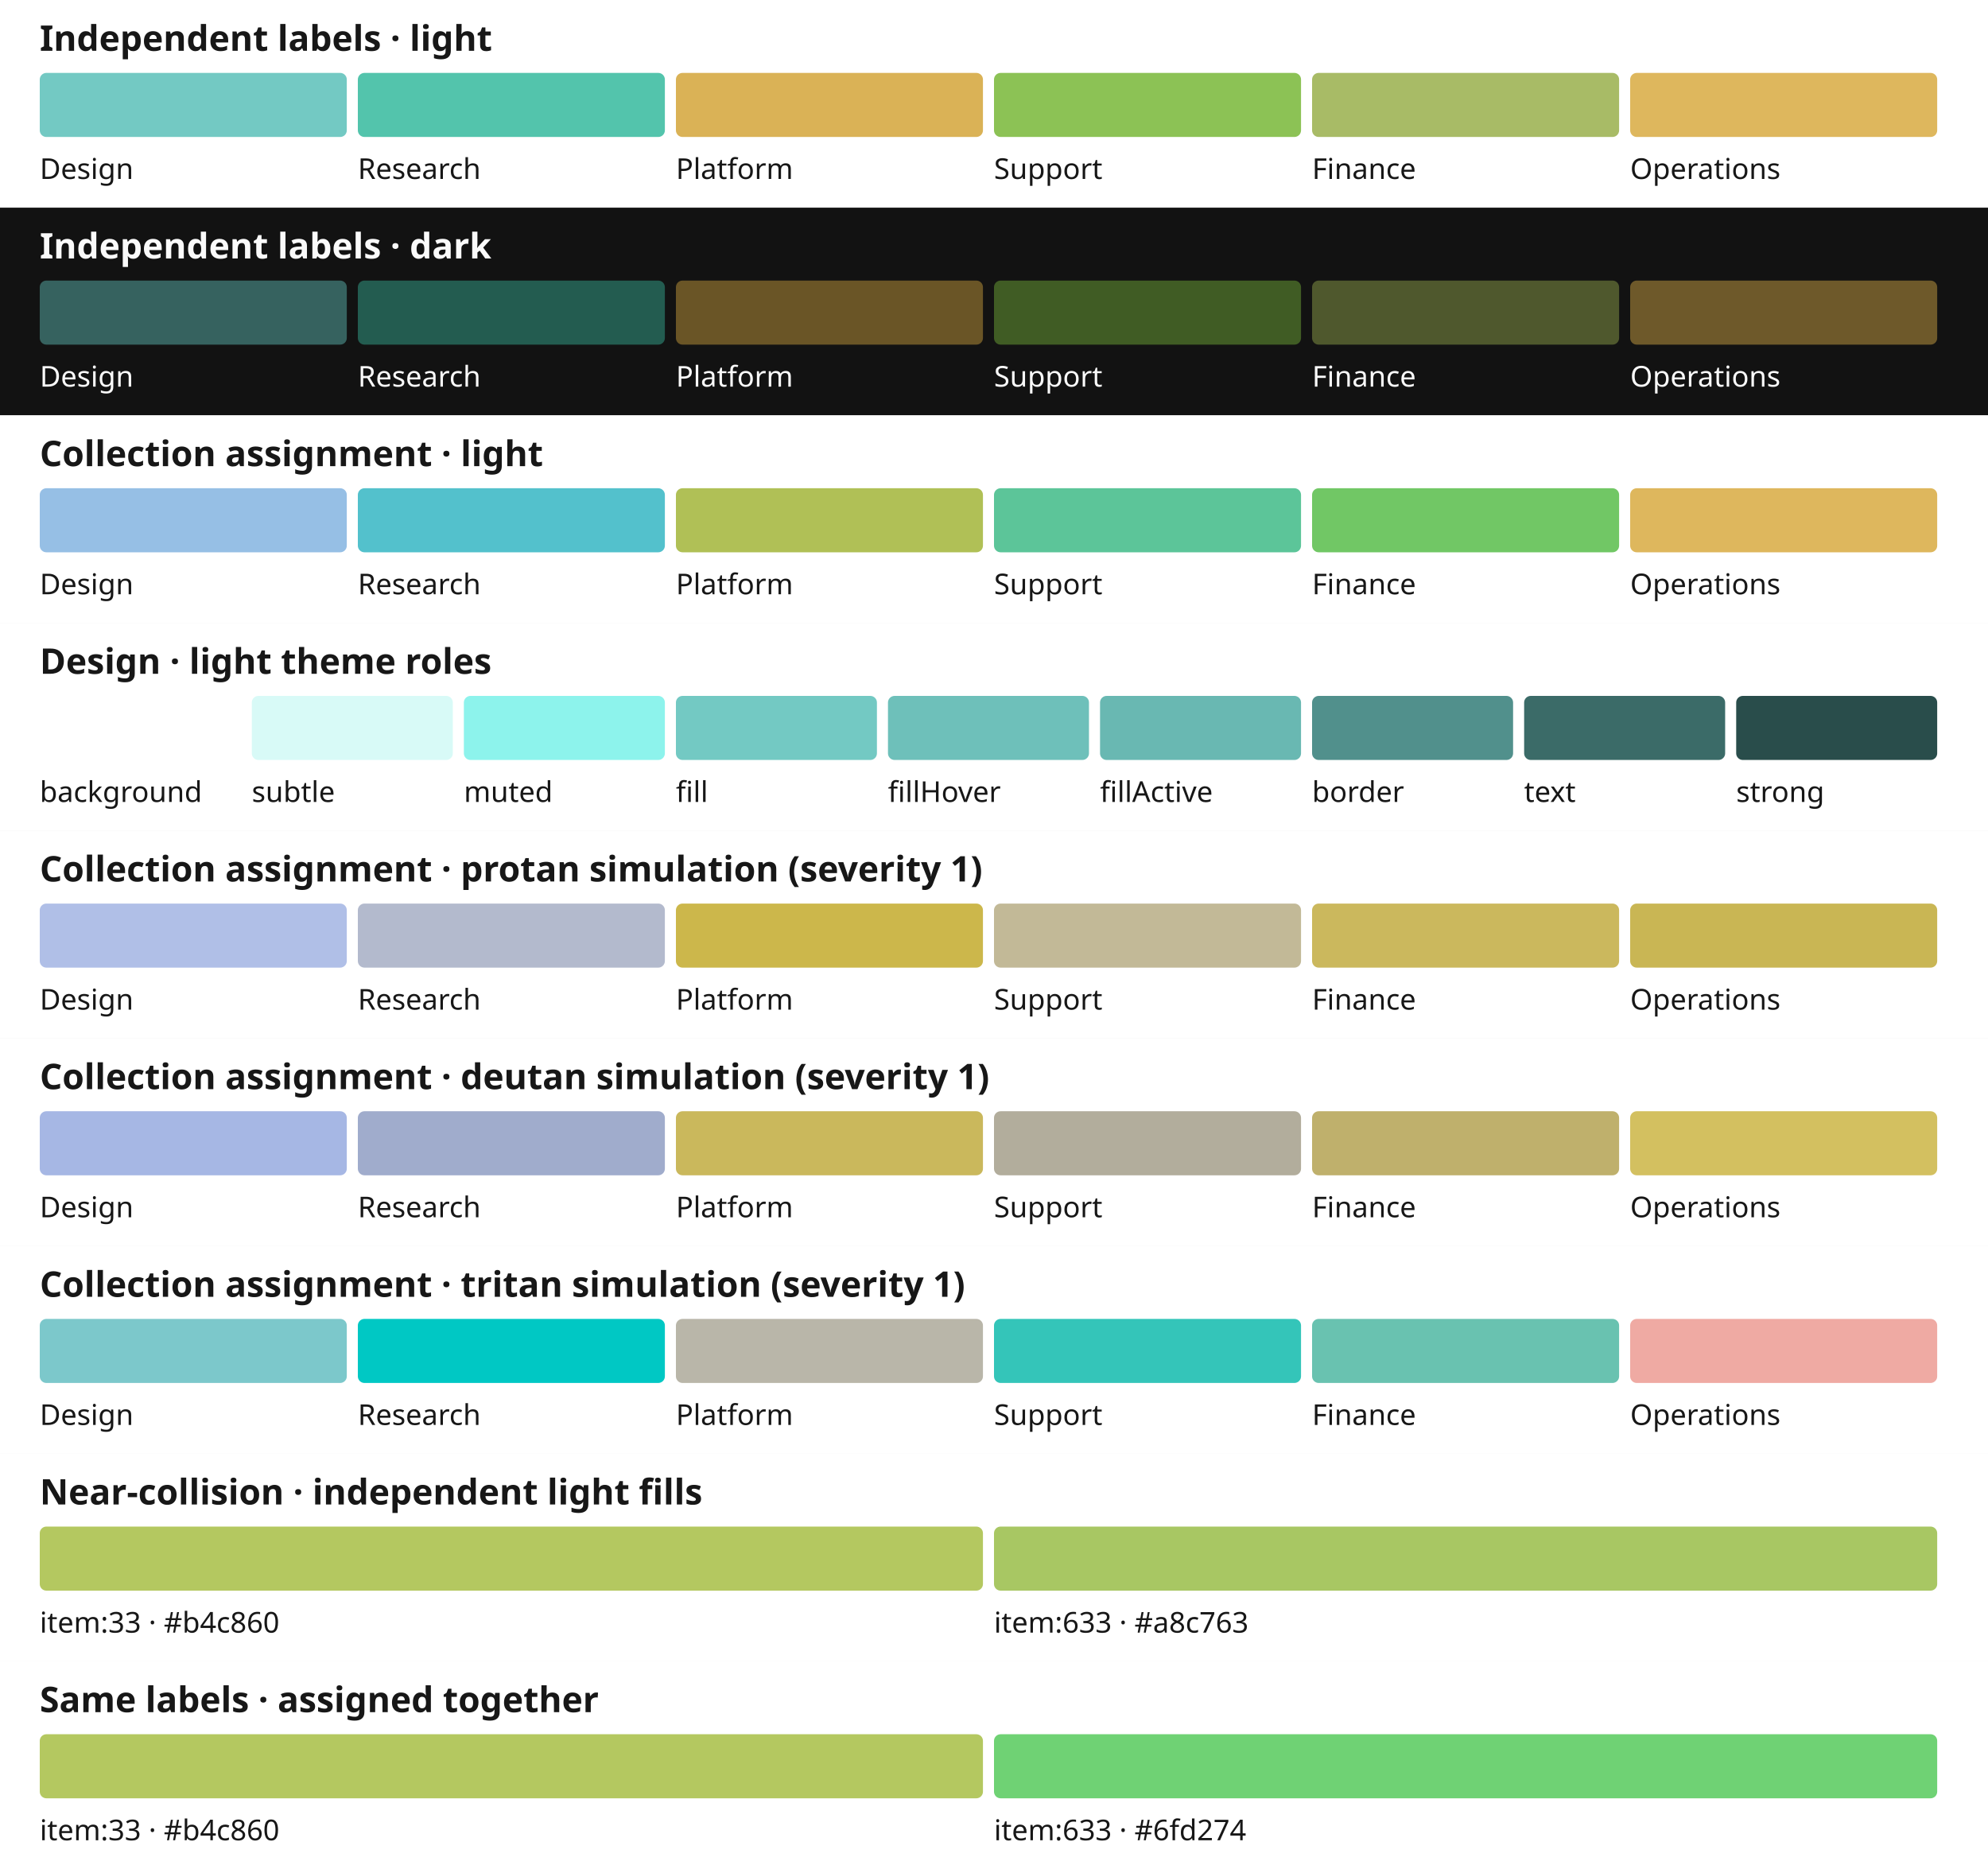
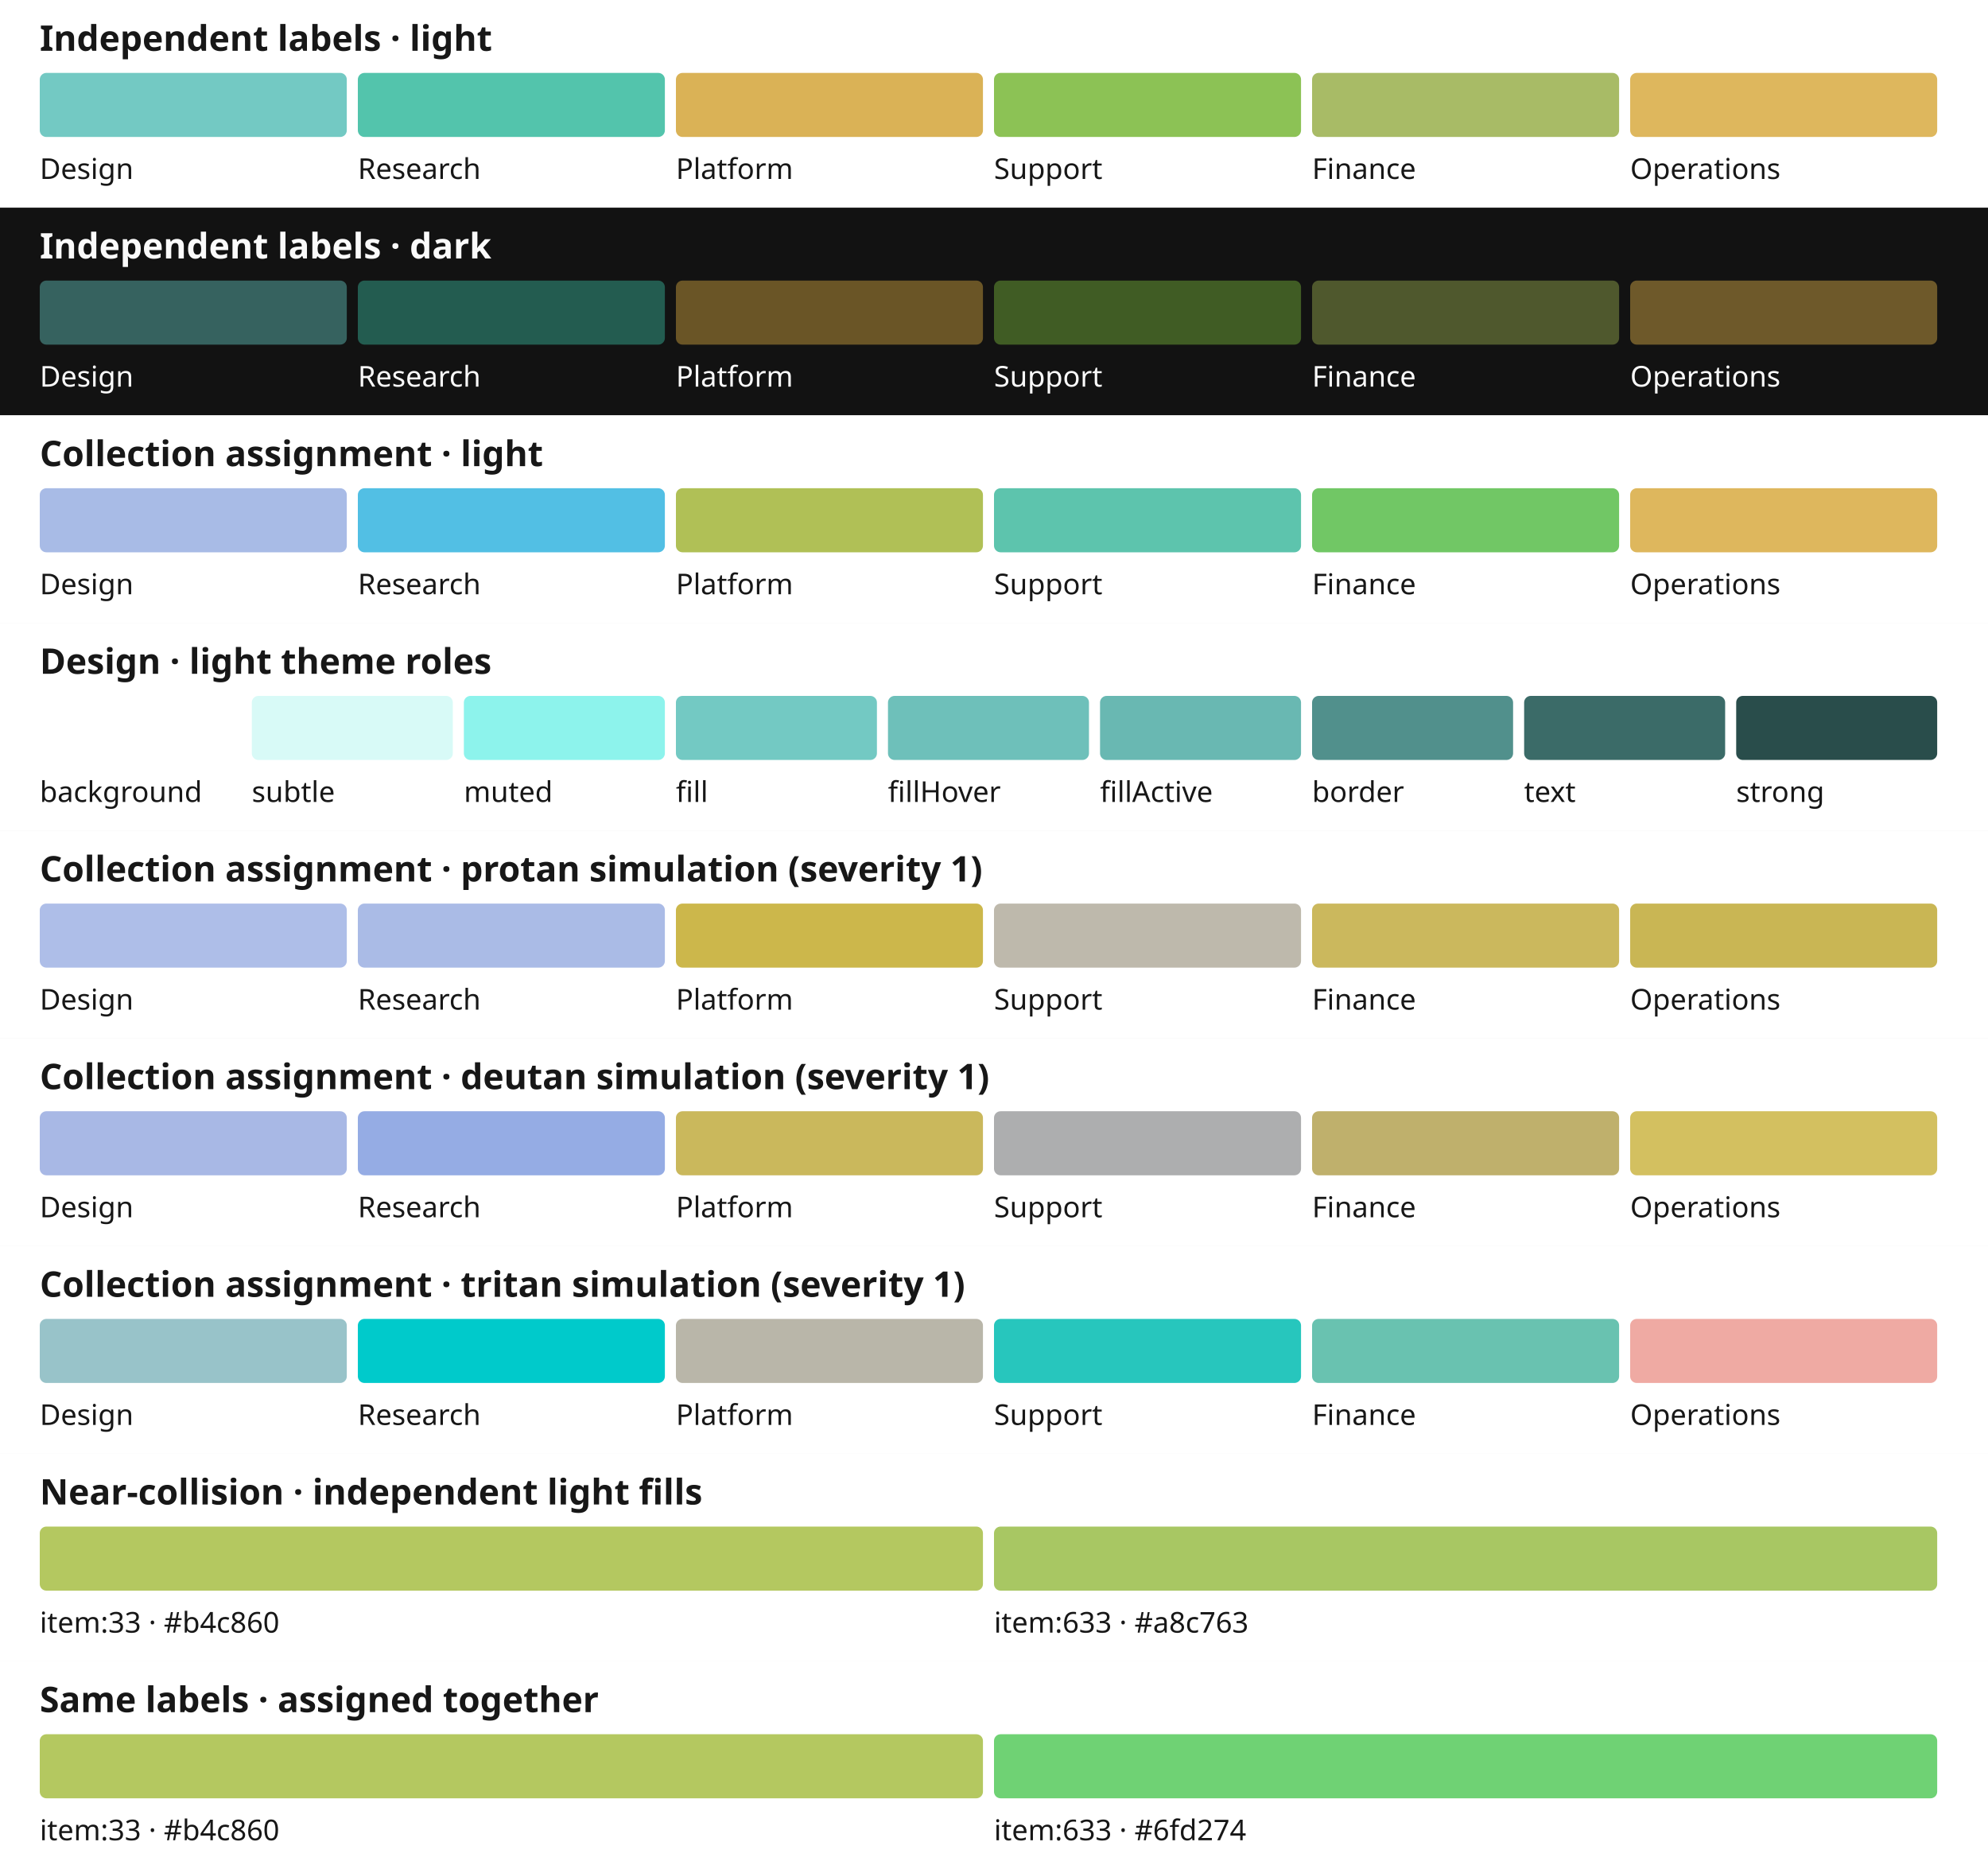
<svg xmlns="http://www.w3.org/2000/svg" viewBox="0 0 900 846" role="img" aria-labelledby="title" font-family="system-ui, sans-serif">
  <rect y="0" width="900" height="94" fill="#ffffff" />
  <text x="18" y="23" fill="#171717" font-size="16" font-weight="600">Independent labels · light</text>
  <rect x="18" y="33" width="139" height="29" rx="3" fill="#73c9c3" />
  <text x="18" y="81" fill="#171717" font-size="13">Design</text>
  <rect x="162" y="33" width="139" height="29" rx="3" fill="#53c4ac" />
  <text x="162" y="81" fill="#171717" font-size="13">Research</text>
  <rect x="306" y="33" width="139" height="29" rx="3" fill="#dab256" />
  <text x="306" y="81" fill="#171717" font-size="13">Platform</text>
  <rect x="450" y="33" width="139" height="29" rx="3" fill="#8cc255" />
  <text x="450" y="81" fill="#171717" font-size="13">Support</text>
  <rect x="594" y="33" width="139" height="29" rx="3" fill="#a8bb66" />
  <text x="594" y="81" fill="#171717" font-size="13">Finance</text>
  <rect x="738" y="33" width="139" height="29" rx="3" fill="#deb75d" />
  <text x="738" y="81" fill="#171717" font-size="13">Operations</text>
  <rect y="94" width="900" height="94" fill="#121212" />
  <text x="18" y="117" fill="#fafafa" font-size="16" font-weight="600">Independent labels · dark</text>
  <rect x="18" y="127" width="139" height="29" rx="3" fill="#36625f" />
  <text x="18" y="175" fill="#fafafa" font-size="13">Design</text>
  <rect x="162" y="127" width="139" height="29" rx="3" fill="#235c50" />
  <text x="162" y="175" fill="#fafafa" font-size="13">Research</text>
  <rect x="306" y="127" width="139" height="29" rx="3" fill="#6a5526" />
  <text x="306" y="175" fill="#fafafa" font-size="13">Platform</text>
  <rect x="450" y="127" width="139" height="29" rx="3" fill="#405c24" />
  <text x="450" y="175" fill="#fafafa" font-size="13">Support</text>
  <rect x="594" y="127" width="139" height="29" rx="3" fill="#4f582d" />
  <text x="594" y="175" fill="#fafafa" font-size="13">Finance</text>
  <rect x="738" y="127" width="139" height="29" rx="3" fill="#6e592a" />
  <text x="738" y="175" fill="#fafafa" font-size="13">Operations</text>
  <rect y="188" width="900" height="94" fill="#ffffff" />
  <text x="18" y="211" fill="#171717" font-size="16" font-weight="600">Collection assignment · light</text>
-   <rect x="18" y="221" width="139" height="29" rx="3" fill="#96bfe5" />
+   <rect x="18" y="221" width="139" height="29" rx="3" fill="#a8bbe6" />
  <text x="18" y="269" fill="#171717" font-size="13">Design</text>
-   <rect x="162" y="221" width="139" height="29" rx="3" fill="#53c1cc" />
+   <rect x="162" y="221" width="139" height="29" rx="3" fill="#52bfe4" />
  <text x="162" y="269" fill="#171717" font-size="13">Research</text>
  <rect x="306" y="221" width="139" height="29" rx="3" fill="#b0c056" />
  <text x="306" y="269" fill="#171717" font-size="13">Platform</text>
-   <rect x="450" y="221" width="139" height="29" rx="3" fill="#5cc599" />
+   <rect x="450" y="221" width="139" height="29" rx="3" fill="#5dc4ad" />
  <text x="450" y="269" fill="#171717" font-size="13">Support</text>
  <rect x="594" y="221" width="139" height="29" rx="3" fill="#71c765" />
  <text x="594" y="269" fill="#171717" font-size="13">Finance</text>
  <rect x="738" y="221" width="139" height="29" rx="3" fill="#deb75d" />
  <text x="738" y="269" fill="#171717" font-size="13">Operations</text>
  <rect y="282" width="900" height="94" fill="#ffffff" />
  <text x="18" y="305" fill="#171717" font-size="16" font-weight="600">Design · light theme roles</text>
  <rect x="18" y="315" width="91" height="29" rx="3" fill="#ffffff" />
  <text x="18" y="363" fill="#171717" font-size="13">background</text>
  <rect x="114" y="315" width="91" height="29" rx="3" fill="#d8faf7" />
  <text x="114" y="363" fill="#171717" font-size="13">subtle</text>
  <rect x="210" y="315" width="91" height="29" rx="3" fill="#8df3ec" />
  <text x="210" y="363" fill="#171717" font-size="13">muted</text>
  <rect x="306" y="315" width="91" height="29" rx="3" fill="#73c9c3" />
  <text x="306" y="363" fill="#171717" font-size="13">fill</text>
  <rect x="402" y="315" width="91" height="29" rx="3" fill="#6ec0ba" />
  <text x="402" y="363" fill="#171717" font-size="13">fillHover</text>
  <rect x="498" y="315" width="91" height="29" rx="3" fill="#69b8b2" />
  <text x="498" y="363" fill="#171717" font-size="13">fillActive</text>
  <rect x="594" y="315" width="91" height="29" rx="3" fill="#51908c" />
  <text x="594" y="363" fill="#171717" font-size="13">border</text>
  <rect x="690" y="315" width="91" height="29" rx="3" fill="#3b6b68" />
  <text x="690" y="363" fill="#171717" font-size="13">text</text>
  <rect x="786" y="315" width="91" height="29" rx="3" fill="#294d4b" />
  <text x="786" y="363" fill="#171717" font-size="13">strong</text>
  <rect y="376" width="900" height="94" fill="#ffffff" />
  <text x="18" y="399" fill="#171717" font-size="16" font-weight="600">Collection assignment · protan simulation (severity 1)</text>
-   <rect x="18" y="409" width="139" height="29" rx="3" fill="#b0bfe7" />
+   <rect x="18" y="409" width="139" height="29" rx="3" fill="#aebee8" />
  <text x="18" y="457" fill="#171717" font-size="13">Design</text>
-   <rect x="162" y="409" width="139" height="29" rx="3" fill="#b3bacd" />
+   <rect x="162" y="409" width="139" height="29" rx="3" fill="#aabbe6" />
  <text x="162" y="457" fill="#171717" font-size="13">Research</text>
  <rect x="306" y="409" width="139" height="29" rx="3" fill="#ccb74b" />
  <text x="306" y="457" fill="#171717" font-size="13">Platform</text>
-   <rect x="450" y="409" width="139" height="29" rx="3" fill="#c2b997" />
+   <rect x="450" y="409" width="139" height="29" rx="3" fill="#beb9ac" />
  <text x="450" y="457" fill="#171717" font-size="13">Support</text>
  <rect x="594" y="409" width="139" height="29" rx="3" fill="#cbb85d" />
  <text x="594" y="457" fill="#171717" font-size="13">Finance</text>
  <rect x="738" y="409" width="139" height="29" rx="3" fill="#c9b654" />
  <text x="738" y="457" fill="#171717" font-size="13">Operations</text>
  <rect y="470" width="900" height="94" fill="#ffffff" />
  <text x="18" y="493" fill="#171717" font-size="16" font-weight="600">Collection assignment · deutan simulation (severity 1)</text>
-   <rect x="18" y="503" width="139" height="29" rx="3" fill="#a6b7e4" />
+   <rect x="18" y="503" width="139" height="29" rx="3" fill="#a8b8e5" />
  <text x="18" y="551" fill="#171717" font-size="13">Design</text>
-   <rect x="162" y="503" width="139" height="29" rx="3" fill="#a0accc" />
+   <rect x="162" y="503" width="139" height="29" rx="3" fill="#95ace4" />
  <text x="162" y="551" fill="#171717" font-size="13">Research</text>
  <rect x="306" y="503" width="139" height="29" rx="3" fill="#cab85c" />
  <text x="306" y="551" fill="#171717" font-size="13">Platform</text>
-   <rect x="450" y="503" width="139" height="29" rx="3" fill="#b2ad9c" />
+   <rect x="450" y="503" width="139" height="29" rx="3" fill="#adaeaf" />
  <text x="450" y="551" fill="#171717" font-size="13">Support</text>
  <rect x="594" y="503" width="139" height="29" rx="3" fill="#bfb06c" />
  <text x="594" y="551" fill="#171717" font-size="13">Finance</text>
  <rect x="738" y="503" width="139" height="29" rx="3" fill="#d3c060" />
  <text x="738" y="551" fill="#171717" font-size="13">Operations</text>
  <rect y="564" width="900" height="94" fill="#ffffff" />
  <text x="18" y="587" fill="#171717" font-size="16" font-weight="600">Collection assignment · tritan simulation (severity 1)</text>
-   <rect x="18" y="597" width="139" height="29" rx="3" fill="#7cc8cb" />
+   <rect x="18" y="597" width="139" height="29" rx="3" fill="#98c3c9" />
  <text x="18" y="645" fill="#171717" font-size="13">Design</text>
-   <rect x="162" y="597" width="139" height="29" rx="3" fill="#00c8c4" />
+   <rect x="162" y="597" width="139" height="29" rx="3" fill="#00cacb" />
  <text x="162" y="645" fill="#171717" font-size="13">Research</text>
  <rect x="306" y="597" width="139" height="29" rx="3" fill="#b9b6a9" />
  <text x="306" y="645" fill="#171717" font-size="13">Platform</text>
-   <rect x="450" y="597" width="139" height="29" rx="3" fill="#34c5b9" />
+   <rect x="450" y="597" width="139" height="29" rx="3" fill="#27c6bd" />
  <text x="450" y="645" fill="#171717" font-size="13">Support</text>
  <rect x="594" y="597" width="139" height="29" rx="3" fill="#69c2b0" />
  <text x="594" y="645" fill="#171717" font-size="13">Finance</text>
  <rect x="738" y="597" width="139" height="29" rx="3" fill="#efaaa3" />
  <text x="738" y="645" fill="#171717" font-size="13">Operations</text>
  <rect y="658" width="900" height="94" fill="#ffffff" />
  <text x="18" y="681" fill="#171717" font-size="16" font-weight="600">Near-collision · independent light fills</text>
  <rect x="18" y="691" width="427" height="29" rx="3" fill="#b4c860" />
  <text x="18" y="739" fill="#171717" font-size="13">item:33 · #b4c860</text>
  <rect x="450" y="691" width="427" height="29" rx="3" fill="#a8c763" />
  <text x="450" y="739" fill="#171717" font-size="13">item:633 · #a8c763</text>
  <rect y="752" width="900" height="94" fill="#ffffff" />
  <text x="18" y="775" fill="#171717" font-size="16" font-weight="600">Same labels · assigned together</text>
  <rect x="18" y="785" width="427" height="29" rx="3" fill="#b4c860" />
  <text x="18" y="833" fill="#171717" font-size="13">item:33 · #b4c860</text>
  <rect x="450" y="785" width="427" height="29" rx="3" fill="#6fd274" />
  <text x="450" y="833" fill="#171717" font-size="13">item:633 · #6fd274</text>
</svg>
